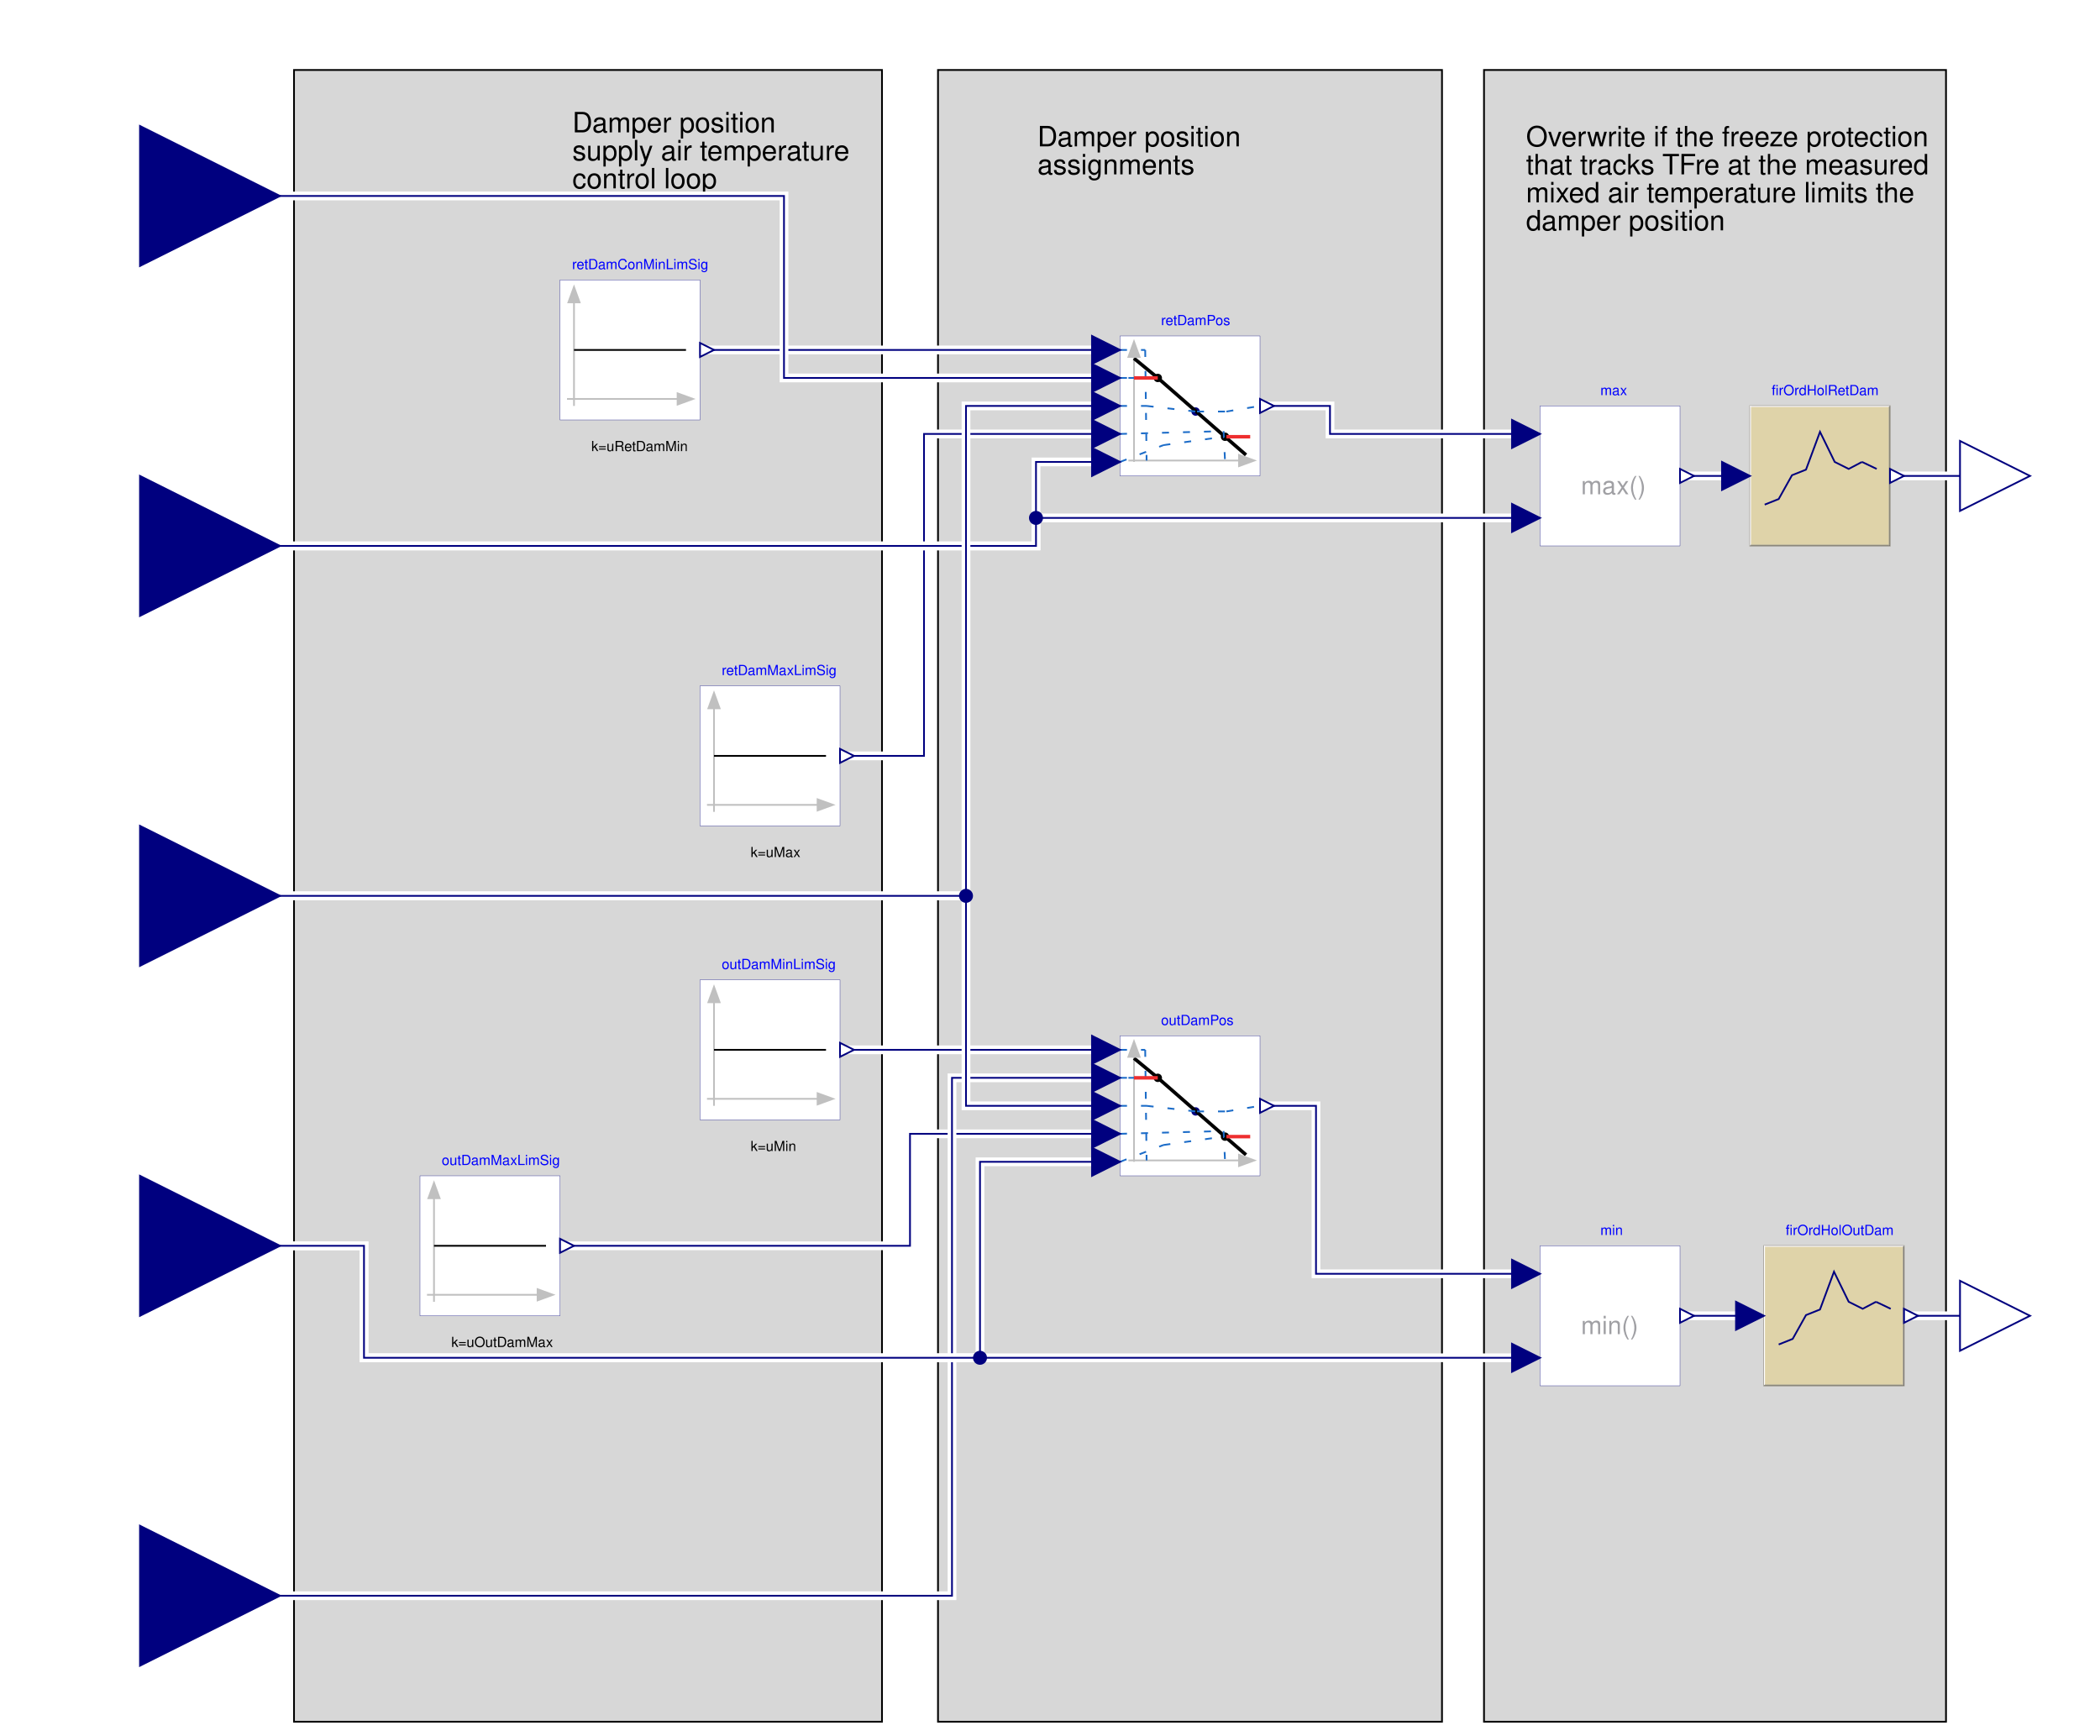
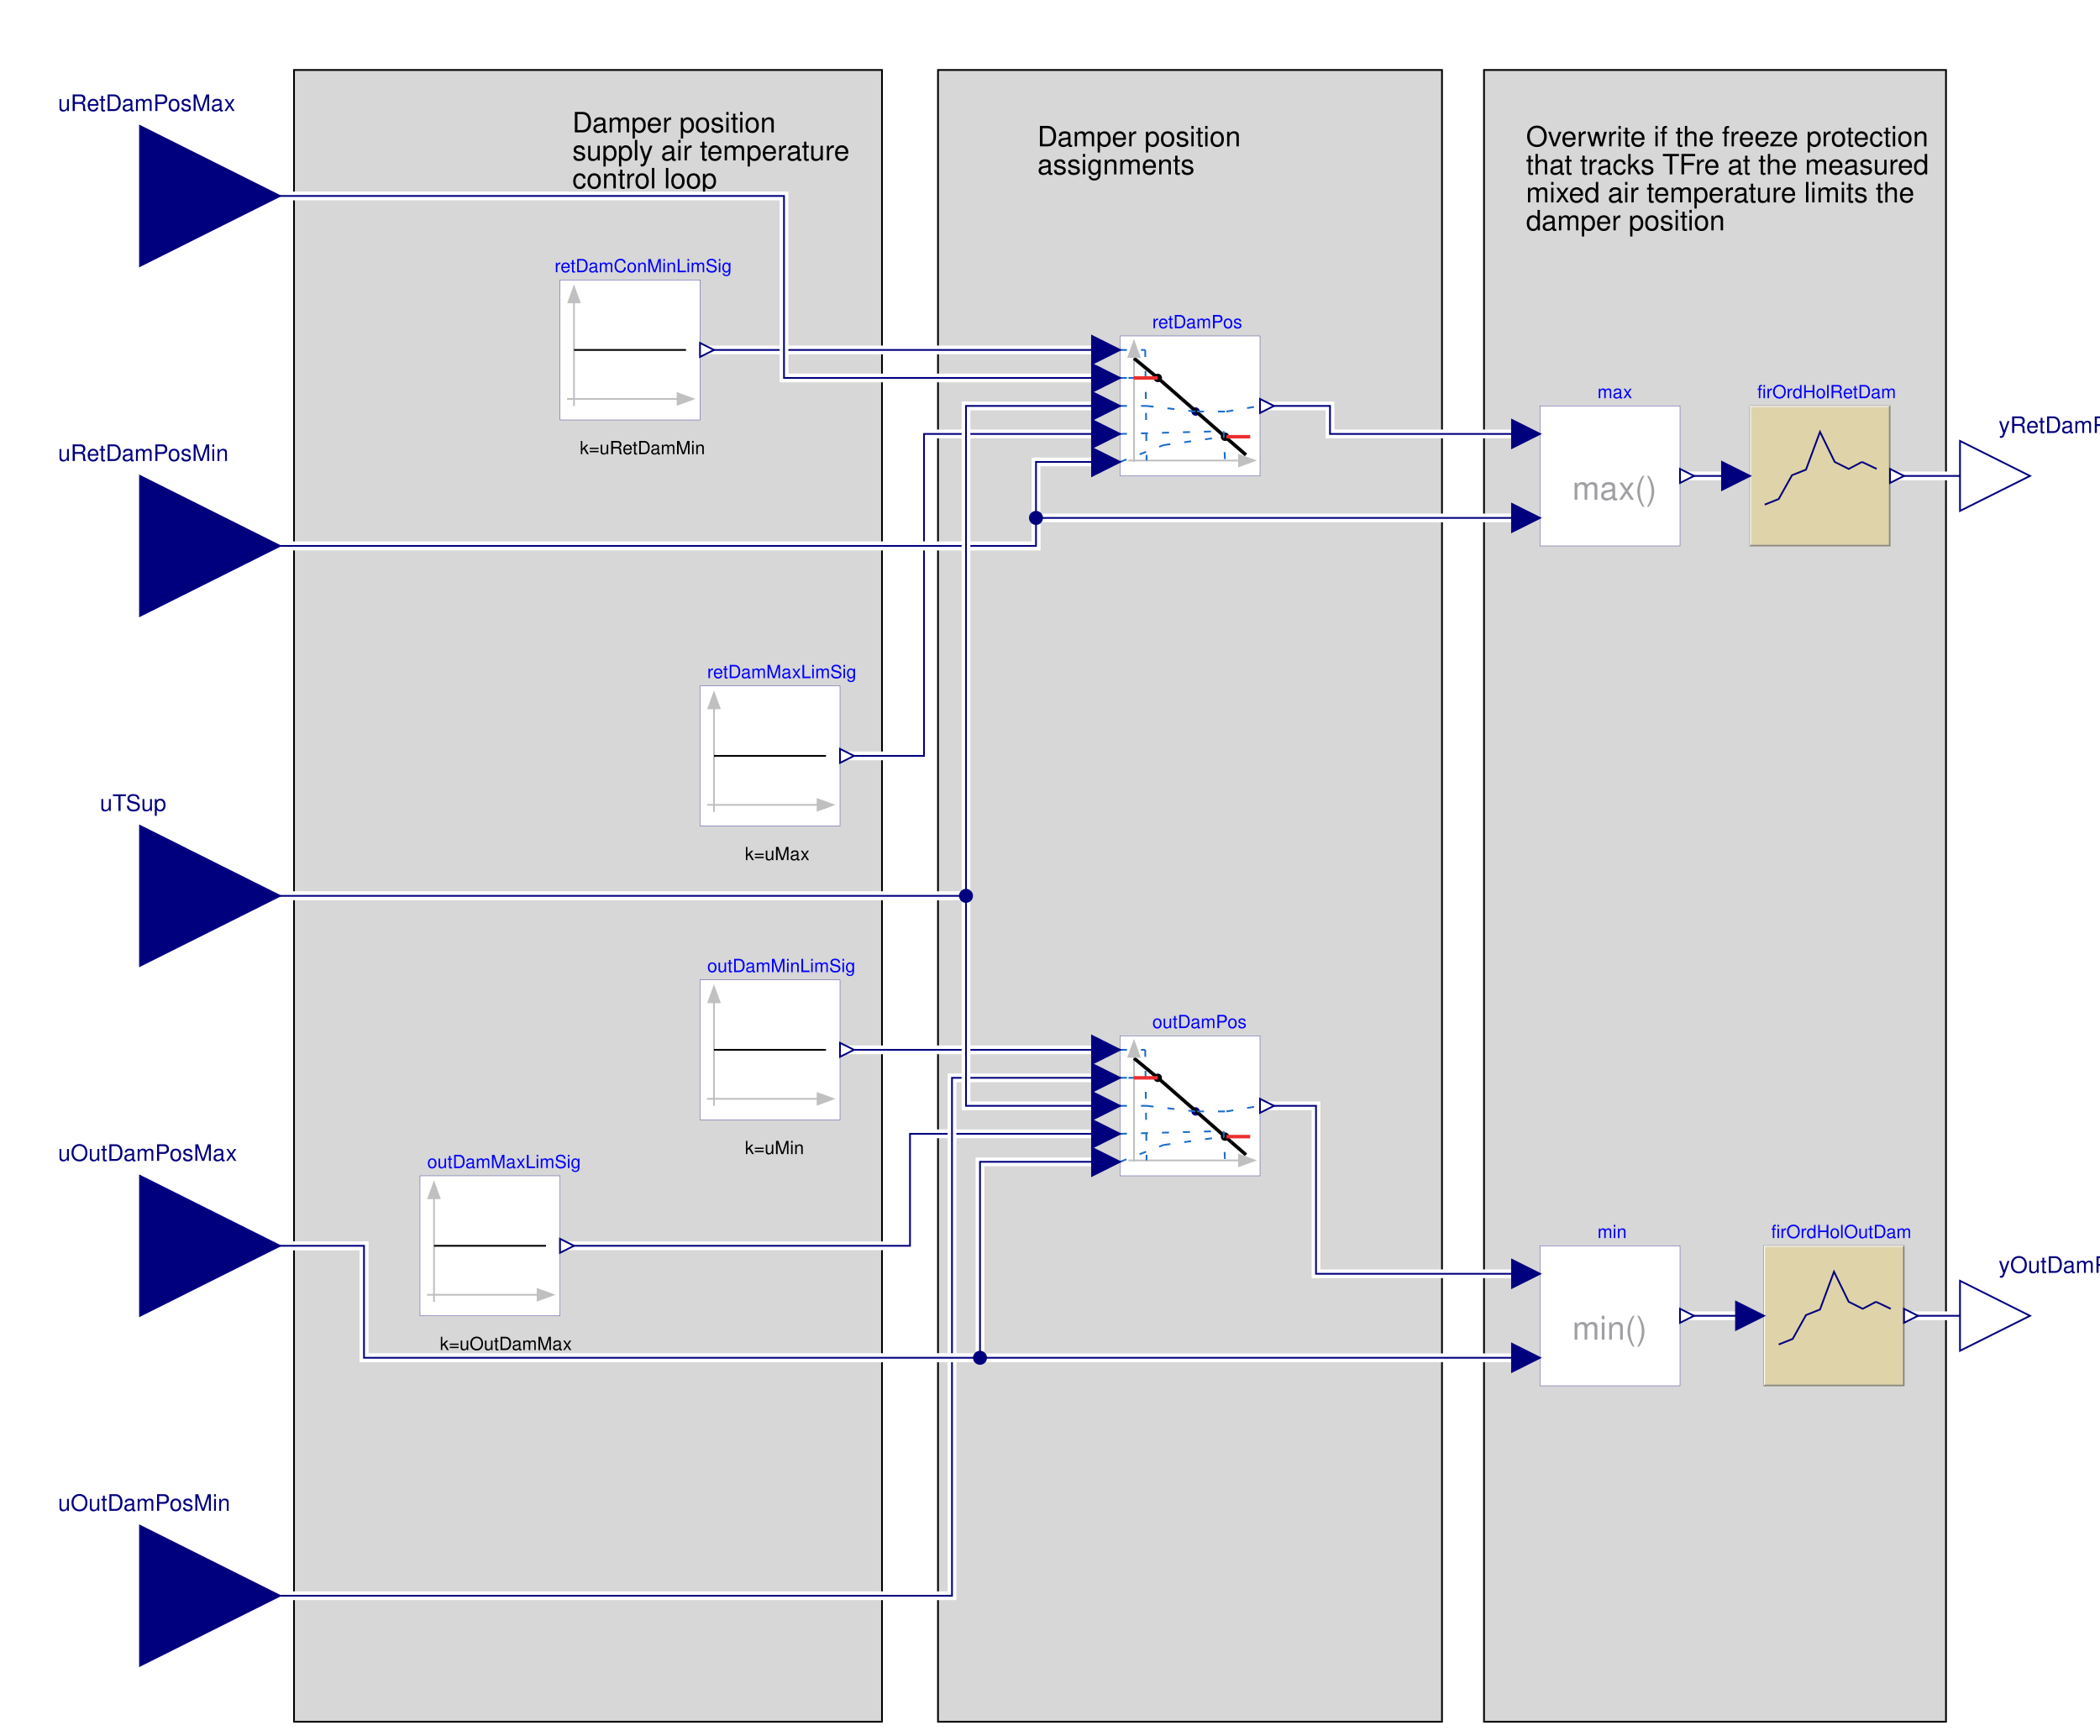
<svg xmlns="http://www.w3.org/2000/svg" version="1.1" baseProfile="full" width="300mm" height="248mm" viewBox="0 0 300 248">
  <rect x="134" y="10" width="72" height="236" fill="rgb(215,215,215)" stroke="rgb(0,0,0)" stroke-dasharray="1,0" stroke-width="0.25" />
  <rect x="42" y="10" width="84" height="236" fill="rgb(215,215,215)" stroke="rgb(0,0,0)" stroke-dasharray="1,0" stroke-width="0.25" />
  <rect x="212" y="10" width="66" height="236" fill="rgb(215,215,215)" stroke="rgb(0,0,0)" stroke-dasharray="1,0" stroke-width="0.25" />
  <text font-family="helvetica" font-size="4" x="81.76" y="18" fill="rgb(0,0,0)" dominant-baseline="central" alignment-baseline="middle">
    <tspan x="81.76" dy="0">Damper position</tspan>
    <tspan x="81.76" dy="4">supply air temperature</tspan>
    <tspan x="81.76" dy="4">control loop</tspan>
  </text>
  <text font-family="helvetica" font-size="4" x="148.2" y="20" fill="rgb(0,0,0)" dominant-baseline="central" alignment-baseline="middle">
    <tspan x="148.2" dy="0">Damper position</tspan>
    <tspan x="148.2" dy="4">assignments</tspan>
  </text>
  <text font-family="helvetica" font-size="4" x="218" y="20" fill="rgb(0,0,0)" dominant-baseline="central" alignment-baseline="middle">
    <tspan x="218" dy="0">Overwrite if the freeze protection</tspan>
    <tspan x="218" dy="4">that tracks TFre at the measured</tspan>
    <tspan x="218" dy="4">mixed air temperature limits the</tspan>
    <tspan x="218" dy="4">damper position</tspan>
  </text>
  <polyline fill="none" points="158,162 130,162 130,178 81,178" stroke="rgb(255,255,255)" stroke-dasharray="1,0" stroke-width="1.25" />
  <polyline fill="none" points="158,162 130,162 130,178 81,178" stroke="rgb(0,0,127)" stroke-dasharray="1,0" stroke-width="0.25" />
  <polyline fill="none" points="158,150 121,150" stroke="rgb(255,255,255)" stroke-dasharray="1,0" stroke-width="1.25" />
  <polyline fill="none" points="158,150 121,150" stroke="rgb(0,0,127)" stroke-dasharray="1,0" stroke-width="0.25" />
  <polyline fill="none" points="158,154 136,154 136,228 20,228" stroke="rgb(255,255,255)" stroke-dasharray="1,0" stroke-width="1.25" />
  <polyline fill="none" points="158,154 136,154 136,228 20,228" stroke="rgb(0,0,127)" stroke-dasharray="1,0" stroke-width="0.25" />
  <polyline fill="none" points="158,166 140,166 140,194 52,194 52,178 20,178" stroke="rgb(255,255,255)" stroke-dasharray="1,0" stroke-width="1.25" />
  <polyline fill="none" points="158,166 140,166 140,194 52,194 52,178 20,178" stroke="rgb(0,0,127)" stroke-dasharray="1,0" stroke-width="0.25" />
  <polyline fill="none" points="158,62 132,62 132,108 121,108" stroke="rgb(255,255,255)" stroke-dasharray="1,0" stroke-width="1.25" />
  <polyline fill="none" points="158,62 132,62 132,108 121,108" stroke="rgb(0,0,127)" stroke-dasharray="1,0" stroke-width="0.25" />
  <polyline fill="none" points="158,50 101,50" stroke="rgb(255,255,255)" stroke-dasharray="1,0" stroke-width="1.25" />
  <polyline fill="none" points="158,50 101,50" stroke="rgb(0,0,127)" stroke-dasharray="1,0" stroke-width="0.25" />
  <polyline fill="none" points="158,54 112,54 112,28 20,28" stroke="rgb(255,255,255)" stroke-dasharray="1,0" stroke-width="1.25" />
  <polyline fill="none" points="158,54 112,54 112,28 20,28" stroke="rgb(0,0,127)" stroke-dasharray="1,0" stroke-width="0.25" />
  <polyline fill="none" points="158,66 148,66 148,78 20,78" stroke="rgb(255,255,255)" stroke-dasharray="1,0" stroke-width="1.25" />
  <polyline fill="none" points="158,66 148,66 148,78 20,78" stroke="rgb(0,0,127)" stroke-dasharray="1,0" stroke-width="0.25" />
  <polyline fill="none" points="218,194 52,194 52,178 20,178" stroke="rgb(255,255,255)" stroke-dasharray="1,0" stroke-width="1.25" />
  <polyline fill="none" points="218,194 52,194 52,178 20,178" stroke="rgb(0,0,127)" stroke-dasharray="1,0" stroke-width="0.25" />
  <polyline fill="none" points="218,182 188,182 188,158 181,158" stroke="rgb(255,255,255)" stroke-dasharray="1,0" stroke-width="1.25" />
  <polyline fill="none" points="218,182 188,182 188,158 181,158" stroke="rgb(0,0,127)" stroke-dasharray="1,0" stroke-width="0.25" />
  <polyline fill="none" points="218,62 190,62 190,58 181,58" stroke="rgb(255,255,255)" stroke-dasharray="1,0" stroke-width="1.25" />
  <polyline fill="none" points="218,62 190,62 190,58 181,58" stroke="rgb(0,0,127)" stroke-dasharray="1,0" stroke-width="0.25" />
  <polyline fill="none" points="20,78 148,78 148,74 218,74" stroke="rgb(255,255,255)" stroke-dasharray="1,0" stroke-width="1.25" />
  <polyline fill="none" points="20,78 148,78 148,74 218,74" stroke="rgb(0,0,127)" stroke-dasharray="1,0" stroke-width="0.25" />
  <polyline fill="none" points="241,188 250,188" stroke="rgb(255,255,255)" stroke-dasharray="1,0" stroke-width="1.25" />
  <polyline fill="none" points="241,188 250,188" stroke="rgb(0,0,127)" stroke-dasharray="1,0" stroke-width="0.25" />
  <polyline fill="none" points="273,188 290,188" stroke="rgb(255,255,255)" stroke-dasharray="1,0" stroke-width="1.25" />
  <polyline fill="none" points="273,188 290,188" stroke="rgb(0,0,127)" stroke-dasharray="1,0" stroke-width="0.25" />
  <polyline fill="none" points="20,128 138,128 138,58 158,58" stroke="rgb(255,255,255)" stroke-dasharray="1,0" stroke-width="1.25" />
  <polyline fill="none" points="20,128 138,128 138,58 158,58" stroke="rgb(0,0,127)" stroke-dasharray="1,0" stroke-width="0.25" />
  <polyline fill="none" points="20,128 138,128 138,158 158,158" stroke="rgb(255,255,255)" stroke-dasharray="1,0" stroke-width="1.25" />
  <polyline fill="none" points="20,128 138,128 138,158 158,158" stroke="rgb(0,0,127)" stroke-dasharray="1,0" stroke-width="0.25" />
  <polyline fill="none" points="241,68 248,68" stroke="rgb(255,255,255)" stroke-dasharray="1,0" stroke-width="1.25" />
  <polyline fill="none" points="241,68 248,68" stroke="rgb(0,0,127)" stroke-dasharray="1,0" stroke-width="0.25" />
  <polyline fill="none" points="271,68 290,68" stroke="rgb(255,255,255)" stroke-dasharray="1,0" stroke-width="1.25" />
  <polyline fill="none" points="271,68 290,68" stroke="rgb(0,0,127)" stroke-dasharray="1,0" stroke-width="0.25" />
  <ellipse cx="140" cy="194" rx="1" ry="1" fill="rgb(0,0,127)" />
  <ellipse cx="148" cy="74" rx="1" ry="1" fill="rgb(0,0,127)" />
  <ellipse cx="138" cy="128" rx="1" ry="1" fill="rgb(0,0,127)" />
  <polygon points="20,138 40,128 20,118 20,138" fill="rgb(0,0,127)" stroke="rgb(0,0,127)" stroke-dasharray="1,0" stroke-width="0.25" />
  <polygon points="20,238 40,228 20,218 20,238" fill="rgb(0,0,127)" stroke="rgb(0,0,127)" stroke-dasharray="1,0" stroke-width="0.25" />
  <polygon points="20,188 40,178 20,168 20,188" fill="rgb(0,0,127)" stroke="rgb(0,0,127)" stroke-dasharray="1,0" stroke-width="0.25" />
  <polygon points="20,88 40,78 20,68 20,88" fill="rgb(0,0,127)" stroke="rgb(0,0,127)" stroke-dasharray="1,0" stroke-width="0.25" />
  <polygon points="20,38 40,28 20,18 20,38" fill="rgb(0,0,127)" stroke="rgb(0,0,127)" stroke-dasharray="1,0" stroke-width="0.25" />
  <polygon points="280,193 290,188 280,183" fill="rgb(255,255,255)" stroke="rgb(0,0,127)" stroke-dasharray="1,0" stroke-width="0.25" />
  <polygon points="280,73 290,68 280,63" fill="rgb(255,255,255)" stroke="rgb(0,0,127)" stroke-dasharray="1,0" stroke-width="0.25" />
  <rect x="100" y="140" width="20" height="20" fill="rgb(255,255,255)" stroke="rgb(0,0,127)" stroke-dasharray="1,0" stroke-width="0.042" />
  <rect x="60" y="168" width="20" height="20" fill="rgb(255,255,255)" stroke="rgb(0,0,127)" stroke-dasharray="1,0" stroke-width="0.042" />
  <rect x="80" y="40" width="20" height="20" fill="rgb(255,255,255)" stroke="rgb(0,0,127)" stroke-dasharray="1,0" stroke-width="0.042" />
  <rect x="100" y="98" width="20" height="20" fill="rgb(255,255,255)" stroke="rgb(0,0,127)" stroke-dasharray="1,0" stroke-width="0.042" />
  <rect x="160" y="148" width="20" height="20" fill="rgb(255,255,255)" stroke="rgb(0,0,127)" stroke-dasharray="1,0" stroke-width="0.042" />
  <rect x="160" y="48" width="20" height="20" fill="rgb(255,255,255)" stroke="rgb(0,0,127)" stroke-dasharray="1,0" stroke-width="0.042" />
  <rect x="220" y="178" width="20" height="20" fill="rgb(255,255,255)" stroke="rgb(0,0,127)" stroke-dasharray="1,0" stroke-width="0.042" />
  <rect x="220" y="58" width="20" height="20" fill="rgb(255,255,255)" stroke="rgb(0,0,127)" stroke-dasharray="1,0" stroke-width="0.042" />
  <rect x="252" y="178" width="20" height="20" fill="rgb(223,211,169)" stroke="rgb(0,0,127)" stroke-dasharray="1,0" stroke-width="0.042" />
  <rect x="251.908" y="177.908" width="0.092" height="20.092" fill="rgb(172,168,153)" stroke="none" />
  <rect x="251.908" y="198" width="20.092" height="0.092" fill="rgb(172,168,153)" stroke="none" />
  <rect x="272" y="178" width="0.092" height="20.092" fill="rgb(172,168,153)" stroke="none" />
  <rect x="252" y="177.908" width="20.092" height="0.092" fill="rgb(172,168,153)" stroke="none" />
  <rect x="252" y="178" width="0.138" height="20" fill="rgb(255,255,255)" stroke="none" />
  <rect x="252" y="178" width="20" height="0.138" fill="rgb(255,255,255)" stroke="none" />
  <rect x="271.908" y="178" width="0.092" height="20" fill="rgb(113,111,100)" stroke="none" />
  <rect x="252" y="197.908" width="20" height="0.092" fill="rgb(113,111,100)" stroke="none" />
  <rect x="271.816" y="178.092" width="0.092" height="19.816" fill="rgb(172,168,153)" stroke="none" />
  <rect x="252.092" y="197.816" width="19.816" height="0.092" fill="rgb(172,168,153)" stroke="none" />
  <rect x="250" y="58" width="20" height="20" fill="rgb(223,211,169)" stroke="rgb(0,0,127)" stroke-dasharray="1,0" stroke-width="0.042" />
  <rect x="249.908" y="57.908" width="0.092" height="20.092" fill="rgb(172,168,153)" stroke="none" />
  <rect x="249.908" y="78" width="20.092" height="0.092" fill="rgb(172,168,153)" stroke="none" />
  <rect x="270" y="58" width="0.092" height="20.092" fill="rgb(172,168,153)" stroke="none" />
  <rect x="250" y="57.908" width="20.092" height="0.092" fill="rgb(172,168,153)" stroke="none" />
  <rect x="250" y="58" width="0.138" height="20" fill="rgb(255,255,255)" stroke="none" />
  <rect x="250" y="58" width="20" height="0.138" fill="rgb(255,255,255)" stroke="none" />
  <rect x="269.908" y="58" width="0.092" height="20" fill="rgb(113,111,100)" stroke="none" />
  <rect x="250" y="77.908" width="20" height="0.092" fill="rgb(113,111,100)" stroke="none" />
  <rect x="269.816" y="58.092" width="0.092" height="19.816" fill="rgb(172,168,153)" stroke="none" />
  <rect x="250.092" y="77.816" width="19.816" height="0.092" fill="rgb(172,168,153)" stroke="none" />
  <ellipse cx="175" cy="162.4" rx="0.6" ry="0.6" fill="rgb(0,0,0)" />
  <ellipse cx="170.8" cy="158.8" rx="0.6" ry="0.6" fill="rgb(0,0,127)" />
  <ellipse cx="165.4" cy="154" rx="0.6" ry="0.6" fill="rgb(0,0,0)" />
  <ellipse cx="175" cy="62.4" rx="0.6" ry="0.6" fill="rgb(0,0,0)" />
  <ellipse cx="170.8" cy="58.8" rx="0.6" ry="0.6" fill="rgb(0,0,127)" />
  <ellipse cx="165.4" cy="54" rx="0.6" ry="0.6" fill="rgb(0,0,0)" />
  <polyline fill="none" points="102,143.2 102,158" stroke="rgb(192,192,192)" stroke-dasharray="1,0" stroke-width="0.25" />
  <polyline fill="none" points="101,157 118.2,157" stroke="rgb(192,192,192)" stroke-dasharray="1,0" stroke-width="0.25" />
  <polyline fill="none" points="102,150 118,150" stroke="rgb(0,0,0)" stroke-dasharray="1,0" stroke-width="0.25" />
  <polyline fill="none" points="62,171.2 62,186" stroke="rgb(192,192,192)" stroke-dasharray="1,0" stroke-width="0.25" />
  <polyline fill="none" points="61,185 78.2,185" stroke="rgb(192,192,192)" stroke-dasharray="1,0" stroke-width="0.25" />
  <polyline fill="none" points="62,178 78,178" stroke="rgb(0,0,0)" stroke-dasharray="1,0" stroke-width="0.25" />
  <polyline fill="none" points="82,43.2 82,58" stroke="rgb(192,192,192)" stroke-dasharray="1,0" stroke-width="0.25" />
  <polyline fill="none" points="81,57 98.2,57" stroke="rgb(192,192,192)" stroke-dasharray="1,0" stroke-width="0.25" />
  <polyline fill="none" points="82,50 98,50" stroke="rgb(0,0,0)" stroke-dasharray="1,0" stroke-width="0.25" />
  <polyline fill="none" points="102,101.2 102,116" stroke="rgb(192,192,192)" stroke-dasharray="1,0" stroke-width="0.25" />
  <polyline fill="none" points="101,115 118.2,115" stroke="rgb(192,192,192)" stroke-dasharray="1,0" stroke-width="0.25" />
  <polyline fill="none" points="102,108 118,108" stroke="rgb(0,0,0)" stroke-dasharray="1,0" stroke-width="0.25" />
  <polyline fill="none" points="165.4,154 175,162.4" stroke="rgb(0,0,0)" stroke-dasharray="1,0" stroke-width="0.5" />
  <polyline fill="none" points="162,166 162,150.8" stroke="rgb(192,192,192)" stroke-dasharray="1,0" stroke-width="0.25" />
  <polyline fill="none" points="161.2,165.8 177.6,165.8" stroke="rgb(192,192,192)" stroke-dasharray="1,0" stroke-width="0.25" />
  <polyline fill="none" points="160,150 163.6,150" stroke="rgb(28,108,200)" stroke-dasharray="1,2" stroke-width="0.25" />
  <polyline fill="none" points="163.6,150 163.8,165.8" stroke="rgb(28,108,200)" stroke-dasharray="1,2" stroke-width="0.25" />
  <polyline fill="none" points="160,154 161.2,154" stroke="rgb(28,108,200)" stroke-dasharray="1,2" stroke-width="0.25" />
  <polyline fill="none" points="161.2,154 165.2,154" stroke="rgb(28,108,200)" stroke-dasharray="1,2" stroke-width="0.25" />
  <polyline fill="none" points="160,162 174.8,161.6" stroke="rgb(28,108,200)" stroke-dasharray="1,2" stroke-width="0.25" />
  <polyline fill="none" points="174.8,161.6 175,165.8" stroke="rgb(28,108,200)" stroke-dasharray="1,2" stroke-width="0.25" />
  <polyline fill="none" points="160,166 166.2,163.6" stroke="rgb(28,108,200)" stroke-dasharray="1,2" stroke-width="0.25" />
  <polyline fill="none" points="166.2,163.6 174.8,162.4" stroke="rgb(28,108,200)" stroke-dasharray="1,2" stroke-width="0.25" />
  <polyline fill="none" points="160,158 163.8,158" stroke="rgb(28,108,200)" stroke-dasharray="1,2" stroke-width="0.25" />
  <polyline fill="none" points="163.8,158 170.8,158.8" stroke="rgb(28,108,200)" stroke-dasharray="1,2" stroke-width="0.25" />
  <polyline fill="none" points="171,158.8 175.2,158.8" stroke="rgb(28,108,200)" stroke-dasharray="1,2" stroke-width="0.25" />
  <polyline fill="none" points="175.2,158.8 180,158" stroke="rgb(28,108,200)" stroke-dasharray="1,2" stroke-width="0.25" />
  <polyline fill="none" points="175,162.4 178,165" stroke="rgb(0,0,0)" stroke-dasharray="1,0" stroke-width="0.5" />
  <polyline fill="none" points="175.2,162.4 178.6,162.4" stroke="rgb(238,46,47)" stroke-dasharray="1,0" stroke-width="0.5" />
  <polyline fill="none" points="162,151.2 165.4,154" stroke="rgb(0,0,0)" stroke-dasharray="1,0" stroke-width="0.5" />
  <polyline fill="none" points="162,154 165.4,154" stroke="rgb(238,46,47)" stroke-dasharray="1,0" stroke-width="0.5" />
  <polyline fill="none" points="165.4,54 175,62.4" stroke="rgb(0,0,0)" stroke-dasharray="1,0" stroke-width="0.5" />
  <polyline fill="none" points="162,66 162,50.8" stroke="rgb(192,192,192)" stroke-dasharray="1,0" stroke-width="0.25" />
  <polyline fill="none" points="161.2,65.8 177.6,65.8" stroke="rgb(192,192,192)" stroke-dasharray="1,0" stroke-width="0.25" />
  <polyline fill="none" points="160,50 163.6,50" stroke="rgb(28,108,200)" stroke-dasharray="1,2" stroke-width="0.25" />
  <polyline fill="none" points="163.6,50 163.8,65.8" stroke="rgb(28,108,200)" stroke-dasharray="1,2" stroke-width="0.25" />
  <polyline fill="none" points="160,54 161.2,54" stroke="rgb(28,108,200)" stroke-dasharray="1,2" stroke-width="0.25" />
  <polyline fill="none" points="161.2,54 165.2,54" stroke="rgb(28,108,200)" stroke-dasharray="1,2" stroke-width="0.25" />
  <polyline fill="none" points="160,62 174.8,61.6" stroke="rgb(28,108,200)" stroke-dasharray="1,2" stroke-width="0.25" />
  <polyline fill="none" points="174.8,61.6 175,65.8" stroke="rgb(28,108,200)" stroke-dasharray="1,2" stroke-width="0.25" />
  <polyline fill="none" points="160,66 166.2,63.6" stroke="rgb(28,108,200)" stroke-dasharray="1,2" stroke-width="0.25" />
  <polyline fill="none" points="166.2,63.6 174.8,62.4" stroke="rgb(28,108,200)" stroke-dasharray="1,2" stroke-width="0.25" />
  <polyline fill="none" points="160,58 163.8,58" stroke="rgb(28,108,200)" stroke-dasharray="1,2" stroke-width="0.25" />
  <polyline fill="none" points="163.8,58 170.8,58.8" stroke="rgb(28,108,200)" stroke-dasharray="1,2" stroke-width="0.25" />
  <polyline fill="none" points="171,58.8 175.2,58.8" stroke="rgb(28,108,200)" stroke-dasharray="1,2" stroke-width="0.25" />
  <polyline fill="none" points="175.2,58.8 180,58" stroke="rgb(28,108,200)" stroke-dasharray="1,2" stroke-width="0.25" />
  <polyline fill="none" points="175,62.4 178,65" stroke="rgb(0,0,0)" stroke-dasharray="1,0" stroke-width="0.5" />
  <polyline fill="none" points="175.2,62.4 178.6,62.4" stroke="rgb(238,46,47)" stroke-dasharray="1,0" stroke-width="0.5" />
  <polyline fill="none" points="162,51.2 165.4,54" stroke="rgb(0,0,0)" stroke-dasharray="1,0" stroke-width="0.5" />
  <polyline fill="none" points="162,54 165.4,54" stroke="rgb(238,46,47)" stroke-dasharray="1,0" stroke-width="0.5" />
  <polyline fill="none" points="254.1,192.1 256.1,191.3 258,187.9 260,187.1 262,181.7 264.1,186 266.1,187 268,186" stroke="rgb(0,0,127)" stroke-dasharray="1,0" stroke-width="0.25" />
  <polyline fill="none" points="268,186 270.1,187" stroke="rgb(0,0,127)" stroke-dasharray="1,0" stroke-width="0.25" />
  <polyline fill="none" points="252.1,72.1 254.1,71.3 256,67.9 258,67.1 260,61.7 262.1,66 264.1,67 266,66" stroke="rgb(0,0,127)" stroke-dasharray="1,0" stroke-width="0.25" />
  <polyline fill="none" points="266,66 268.1,67" stroke="rgb(0,0,127)" stroke-dasharray="1,0" stroke-width="0.25" />
  <polygon points="102,141 101.2,143.2 102.8,143.2 102,141" fill="rgb(192,192,192)" stroke="rgb(192,192,192)" stroke-dasharray="1,0" stroke-width="0.25" />
  <polygon points="119,157 116.8,156.2 116.8,157.8 119,157" fill="rgb(192,192,192)" stroke="rgb(192,192,192)" stroke-dasharray="1,0" stroke-width="0.25" />
  <polygon points="120,151 122,150 120,149" fill="rgb(255,255,255)" stroke="rgb(0,0,127)" stroke-dasharray="1,0" stroke-width="0.25" />
  <polygon points="62,169 61.2,171.2 62.8,171.2 62,169" fill="rgb(192,192,192)" stroke="rgb(192,192,192)" stroke-dasharray="1,0" stroke-width="0.25" />
  <polygon points="79,185 76.8,184.2 76.8,185.8 79,185" fill="rgb(192,192,192)" stroke="rgb(192,192,192)" stroke-dasharray="1,0" stroke-width="0.25" />
  <polygon points="80,179 82,178 80,177" fill="rgb(255,255,255)" stroke="rgb(0,0,127)" stroke-dasharray="1,0" stroke-width="0.25" />
  <polygon points="82,41 81.2,43.2 82.8,43.2 82,41" fill="rgb(192,192,192)" stroke="rgb(192,192,192)" stroke-dasharray="1,0" stroke-width="0.25" />
  <polygon points="99,57 96.8,56.2 96.8,57.8 99,57" fill="rgb(192,192,192)" stroke="rgb(192,192,192)" stroke-dasharray="1,0" stroke-width="0.25" />
  <polygon points="100,51 102,50 100,49" fill="rgb(255,255,255)" stroke="rgb(0,0,127)" stroke-dasharray="1,0" stroke-width="0.25" />
  <polygon points="102,99 101.2,101.2 102.8,101.2 102,99" fill="rgb(192,192,192)" stroke="rgb(192,192,192)" stroke-dasharray="1,0" stroke-width="0.25" />
  <polygon points="119,115 116.8,114.2 116.8,115.8 119,115" fill="rgb(192,192,192)" stroke="rgb(192,192,192)" stroke-dasharray="1,0" stroke-width="0.25" />
  <polygon points="120,109 122,108 120,107" fill="rgb(255,255,255)" stroke="rgb(0,0,127)" stroke-dasharray="1,0" stroke-width="0.25" />
  <polygon points="179.2,165.8 177,165 177,166.6 179.2,165.8" fill="rgb(192,192,192)" stroke="rgb(192,192,192)" stroke-dasharray="1,0" stroke-width="0.25" />
  <polygon points="162,148.8 161.2,151 162.8,151 162,148.8" fill="rgb(192,192,192)" stroke="rgb(192,192,192)" stroke-dasharray="1,0" stroke-width="0.25" />
  <polygon points="156,152 160,150 156,148" fill="rgb(0,0,127)" stroke="rgb(0,0,127)" stroke-dasharray="1,0" stroke-width="0.25" />
  <polygon points="156,156 160,154 156,152" fill="rgb(0,0,127)" stroke="rgb(0,0,127)" stroke-dasharray="1,0" stroke-width="0.25" />
  <polygon points="156,164 160,162 156,160" fill="rgb(0,0,127)" stroke="rgb(0,0,127)" stroke-dasharray="1,0" stroke-width="0.25" />
  <polygon points="156,168 160,166 156,164" fill="rgb(0,0,127)" stroke="rgb(0,0,127)" stroke-dasharray="1,0" stroke-width="0.25" />
  <polygon points="156,160 160,158 156,156" fill="rgb(0,0,127)" stroke="rgb(0,0,127)" stroke-dasharray="1,0" stroke-width="0.25" />
  <polygon points="180,159 182,158 180,157" fill="rgb(255,255,255)" stroke="rgb(0,0,127)" stroke-dasharray="1,0" stroke-width="0.25" />
  <polygon points="179.2,65.8 177,65 177,66.6 179.2,65.8" fill="rgb(192,192,192)" stroke="rgb(192,192,192)" stroke-dasharray="1,0" stroke-width="0.25" />
  <polygon points="162,48.8 161.2,51 162.8,51 162,48.8" fill="rgb(192,192,192)" stroke="rgb(192,192,192)" stroke-dasharray="1,0" stroke-width="0.25" />
  <polygon points="156,52 160,50 156,48" fill="rgb(0,0,127)" stroke="rgb(0,0,127)" stroke-dasharray="1,0" stroke-width="0.25" />
  <polygon points="156,56 160,54 156,52" fill="rgb(0,0,127)" stroke="rgb(0,0,127)" stroke-dasharray="1,0" stroke-width="0.25" />
  <polygon points="156,64 160,62 156,60" fill="rgb(0,0,127)" stroke="rgb(0,0,127)" stroke-dasharray="1,0" stroke-width="0.25" />
  <polygon points="156,68 160,66 156,64" fill="rgb(0,0,127)" stroke="rgb(0,0,127)" stroke-dasharray="1,0" stroke-width="0.25" />
  <polygon points="156,60 160,58 156,56" fill="rgb(0,0,127)" stroke="rgb(0,0,127)" stroke-dasharray="1,0" stroke-width="0.25" />
  <polygon points="180,59 182,58 180,57" fill="rgb(255,255,255)" stroke="rgb(0,0,127)" stroke-dasharray="1,0" stroke-width="0.25" />
  <polygon points="216,184 220,182 216,180" fill="rgb(0,0,127)" stroke="rgb(0,0,127)" stroke-dasharray="1,0" stroke-width="0.25" />
  <polygon points="216,196 220,194 216,192" fill="rgb(0,0,127)" stroke="rgb(0,0,127)" stroke-dasharray="1,0" stroke-width="0.25" />
  <polygon points="240,189 242,188 240,187" fill="rgb(255,255,255)" stroke="rgb(0,0,127)" stroke-dasharray="1,0" stroke-width="0.25" />
  <polygon points="216,64 220,62 216,60" fill="rgb(0,0,127)" stroke="rgb(0,0,127)" stroke-dasharray="1,0" stroke-width="0.25" />
  <polygon points="216,76 220,74 216,72" fill="rgb(0,0,127)" stroke="rgb(0,0,127)" stroke-dasharray="1,0" stroke-width="0.25" />
  <polygon points="240,69 242,68 240,67" fill="rgb(255,255,255)" stroke="rgb(0,0,127)" stroke-dasharray="1,0" stroke-width="0.25" />
  <polygon points="248,190 252,188 248,186" fill="rgb(0,0,127)" stroke="rgb(0,0,127)" stroke-dasharray="1,0" stroke-width="0.25" />
  <polygon points="272,189 274,188 272,187" fill="rgb(255,255,255)" stroke="rgb(0,0,127)" stroke-dasharray="1,0" stroke-width="0.25" />
  <polygon points="246,70 250,68 246,66" fill="rgb(0,0,127)" stroke="rgb(0,0,127)" stroke-dasharray="1,0" stroke-width="0.25" />
  <polygon points="270,69 272,68 270,67" fill="rgb(255,255,255)" stroke="rgb(0,0,127)" stroke-dasharray="1,0" stroke-width="0.25" />
-   <text font-family="helvetica" font-size="2" x="107.7" y="138" fill="rgb(0,0,255)" dominant-baseline="central" alignment-baseline="middle">
-     <tspan x="103.1">outDamMinLimSig</tspan>
-   </text>
-   <text font-family="helvetica" font-size="2" x="108.16" y="164" fill="rgb(0,0,0)" dominant-baseline="central" alignment-baseline="middle">
-     <tspan x="107.24">k=uMin</tspan>
-   </text>
-   <text font-family="helvetica" font-size="2" x="67.7" y="166" fill="rgb(0,0,255)" dominant-baseline="central" alignment-baseline="middle">
-     <tspan x="63.1">outDamMaxLimSig</tspan>
-   </text>
-   <text font-family="helvetica" font-size="2" x="68.16" y="192" fill="rgb(0,0,0)" dominant-baseline="central" alignment-baseline="middle">
-     <tspan x="64.48">k=uOutDamMax</tspan>
-   </text>
-   <text font-family="helvetica" font-size="2" x="87.7" y="38" fill="rgb(0,0,255)" dominant-baseline="central" alignment-baseline="middle">
-     <tspan x="81.72">retDamConMinLimSig</tspan>
-   </text>
-   <text font-family="helvetica" font-size="2" x="88.16" y="64" fill="rgb(0,0,0)" dominant-baseline="central" alignment-baseline="middle">
-     <tspan x="84.48">k=uRetDamMin</tspan>
-   </text>
-   <text font-family="helvetica" font-size="2" x="107.7" y="96" fill="rgb(0,0,255)" dominant-baseline="central" alignment-baseline="middle">
-     <tspan x="103.1">retDamMaxLimSig</tspan>
-   </text>
-   <text font-family="helvetica" font-size="2" x="108.16" y="122" fill="rgb(0,0,0)" dominant-baseline="central" alignment-baseline="middle">
-     <tspan x="107.24">k=uMax</tspan>
-   </text>
-   <text font-family="helvetica" font-size="2" x="167.7" y="146" fill="rgb(0,0,255)" dominant-baseline="central" alignment-baseline="middle">
-     <tspan x="165.86">outDamPos</tspan>
-   </text>
-   <text font-family="helvetica" font-size="2" x="167.7" y="46" fill="rgb(0,0,255)" dominant-baseline="central" alignment-baseline="middle">
-     <tspan x="165.86">retDamPos</tspan>
-   </text>
-   <text font-family="helvetica" font-size="2" x="227.7" y="176" fill="rgb(0,0,255)" dominant-baseline="central" alignment-baseline="middle">
-     <tspan x="228.62">min</tspan>
-   </text>
-   <text font-family="helvetica" font-size="3.6" x="225.86" y="189.8" fill="rgb(160,160,164)" dominant-baseline="central" alignment-baseline="middle">
-     <tspan x="225.86">min()</tspan>
-   </text>
-   <text font-family="helvetica" font-size="2" x="227.7" y="56" fill="rgb(0,0,255)" dominant-baseline="central" alignment-baseline="middle">
-     <tspan x="228.62">max</tspan>
-   </text>
-   <text font-family="helvetica" font-size="3.6" x="225.86" y="69.8" fill="rgb(160,160,164)" dominant-baseline="central" alignment-baseline="middle">
-     <tspan x="225.86">max()</tspan>
-   </text>
-   <text font-family="helvetica" font-size="2" x="259.7" y="176" fill="rgb(0,0,255)" dominant-baseline="central" alignment-baseline="middle">
-     <tspan x="255.1">firOrdHolOutDam</tspan>
-   </text>
-   <text font-family="helvetica" font-size="2" x="257.7" y="56" fill="rgb(0,0,255)" dominant-baseline="central" alignment-baseline="middle">
-     <tspan x="253.1">firOrdHolRetDam</tspan>
+   <text font-family="helvetica" font-size="3.25" x="14.262" y="115.125" fill="rgb(0,0,127)" dominant-baseline="central" alignment-baseline="middle">
+     <tspan x="14.262">uTSup</tspan>
+   </text>
+   <text font-family="helvetica" font-size="3.25" x="14.262" y="215.125" fill="rgb(0,0,127)" dominant-baseline="central" alignment-baseline="middle">
+     <tspan x="8.282">uOutDamPosMin</tspan>
+   </text>
+   <text font-family="helvetica" font-size="3.25" x="14.262" y="165.125" fill="rgb(0,0,127)" dominant-baseline="central" alignment-baseline="middle">
+     <tspan x="8.282">uOutDamPosMax</tspan>
+   </text>
+   <text font-family="helvetica" font-size="3.25" x="14.262" y="65.125" fill="rgb(0,0,127)" dominant-baseline="central" alignment-baseline="middle">
+     <tspan x="8.282">uRetDamPosMin</tspan>
+   </text>
+   <text font-family="helvetica" font-size="3.25" x="14.262" y="15.125" fill="rgb(0,0,127)" dominant-baseline="central" alignment-baseline="middle">
+     <tspan x="8.282">uRetDamPosMax</tspan>
+   </text>
+   <text font-family="helvetica" font-size="3.25" x="289.262" y="181.125" fill="rgb(0,0,127)" dominant-baseline="central" alignment-baseline="middle">
+     <tspan x="285.525">yOutDamPos</tspan>
+   </text>
+   <text font-family="helvetica" font-size="3.25" x="289.262" y="61.125" fill="rgb(0,0,127)" dominant-baseline="central" alignment-baseline="middle">
+     <tspan x="285.525">yRetDamPos</tspan>
+   </text>
+   <text font-family="helvetica" font-size="2.6" x="107.01" y="138.3" fill="rgb(0,0,255)" dominant-baseline="central" alignment-baseline="middle">
+     <tspan x="101.03">outDamMinLimSig</tspan>
+   </text>
+   <text font-family="helvetica" font-size="2.6" x="107.608" y="164.3" fill="rgb(0,0,0)" dominant-baseline="central" alignment-baseline="middle">
+     <tspan x="106.412">k=uMin</tspan>
+   </text>
+   <text font-family="helvetica" font-size="2.6" x="67.01" y="166.3" fill="rgb(0,0,255)" dominant-baseline="central" alignment-baseline="middle">
+     <tspan x="61.03">outDamMaxLimSig</tspan>
+   </text>
+   <text font-family="helvetica" font-size="2.6" x="67.608" y="192.3" fill="rgb(0,0,0)" dominant-baseline="central" alignment-baseline="middle">
+     <tspan x="62.824">k=uOutDamMax</tspan>
+   </text>
+   <text font-family="helvetica" font-size="2.6" x="87.01" y="38.3" fill="rgb(0,0,255)" dominant-baseline="central" alignment-baseline="middle">
+     <tspan x="79.236">retDamConMinLimSig</tspan>
+   </text>
+   <text font-family="helvetica" font-size="2.6" x="87.608" y="64.3" fill="rgb(0,0,0)" dominant-baseline="central" alignment-baseline="middle">
+     <tspan x="82.824">k=uRetDamMin</tspan>
+   </text>
+   <text font-family="helvetica" font-size="2.6" x="107.01" y="96.3" fill="rgb(0,0,255)" dominant-baseline="central" alignment-baseline="middle">
+     <tspan x="101.03">retDamMaxLimSig</tspan>
+   </text>
+   <text font-family="helvetica" font-size="2.6" x="107.608" y="122.3" fill="rgb(0,0,0)" dominant-baseline="central" alignment-baseline="middle">
+     <tspan x="106.412">k=uMax</tspan>
+   </text>
+   <text font-family="helvetica" font-size="2.6" x="167.01" y="146.3" fill="rgb(0,0,255)" dominant-baseline="central" alignment-baseline="middle">
+     <tspan x="164.618">outDamPos</tspan>
+   </text>
+   <text font-family="helvetica" font-size="2.6" x="167.01" y="46.3" fill="rgb(0,0,255)" dominant-baseline="central" alignment-baseline="middle">
+     <tspan x="164.618">retDamPos</tspan>
+   </text>
+   <text font-family="helvetica" font-size="2.6" x="227.01" y="176.3" fill="rgb(0,0,255)" dominant-baseline="central" alignment-baseline="middle">
+     <tspan x="228.206">min</tspan>
+   </text>
+   <text font-family="helvetica" font-size="4.68" x="224.618" y="190.34" fill="rgb(160,160,164)" dominant-baseline="central" alignment-baseline="middle">
+     <tspan x="224.618">min()</tspan>
+   </text>
+   <text font-family="helvetica" font-size="2.6" x="227.01" y="56.3" fill="rgb(0,0,255)" dominant-baseline="central" alignment-baseline="middle">
+     <tspan x="228.206">max</tspan>
+   </text>
+   <text font-family="helvetica" font-size="4.68" x="224.618" y="70.34" fill="rgb(160,160,164)" dominant-baseline="central" alignment-baseline="middle">
+     <tspan x="224.618">max()</tspan>
+   </text>
+   <text font-family="helvetica" font-size="2.6" x="259.01" y="176.3" fill="rgb(0,0,255)" dominant-baseline="central" alignment-baseline="middle">
+     <tspan x="253.03">firOrdHolOutDam</tspan>
+   </text>
+   <text font-family="helvetica" font-size="2.6" x="257.01" y="56.3" fill="rgb(0,0,255)" dominant-baseline="central" alignment-baseline="middle">
+     <tspan x="251.03">firOrdHolRetDam</tspan>
  </text>
</svg>
